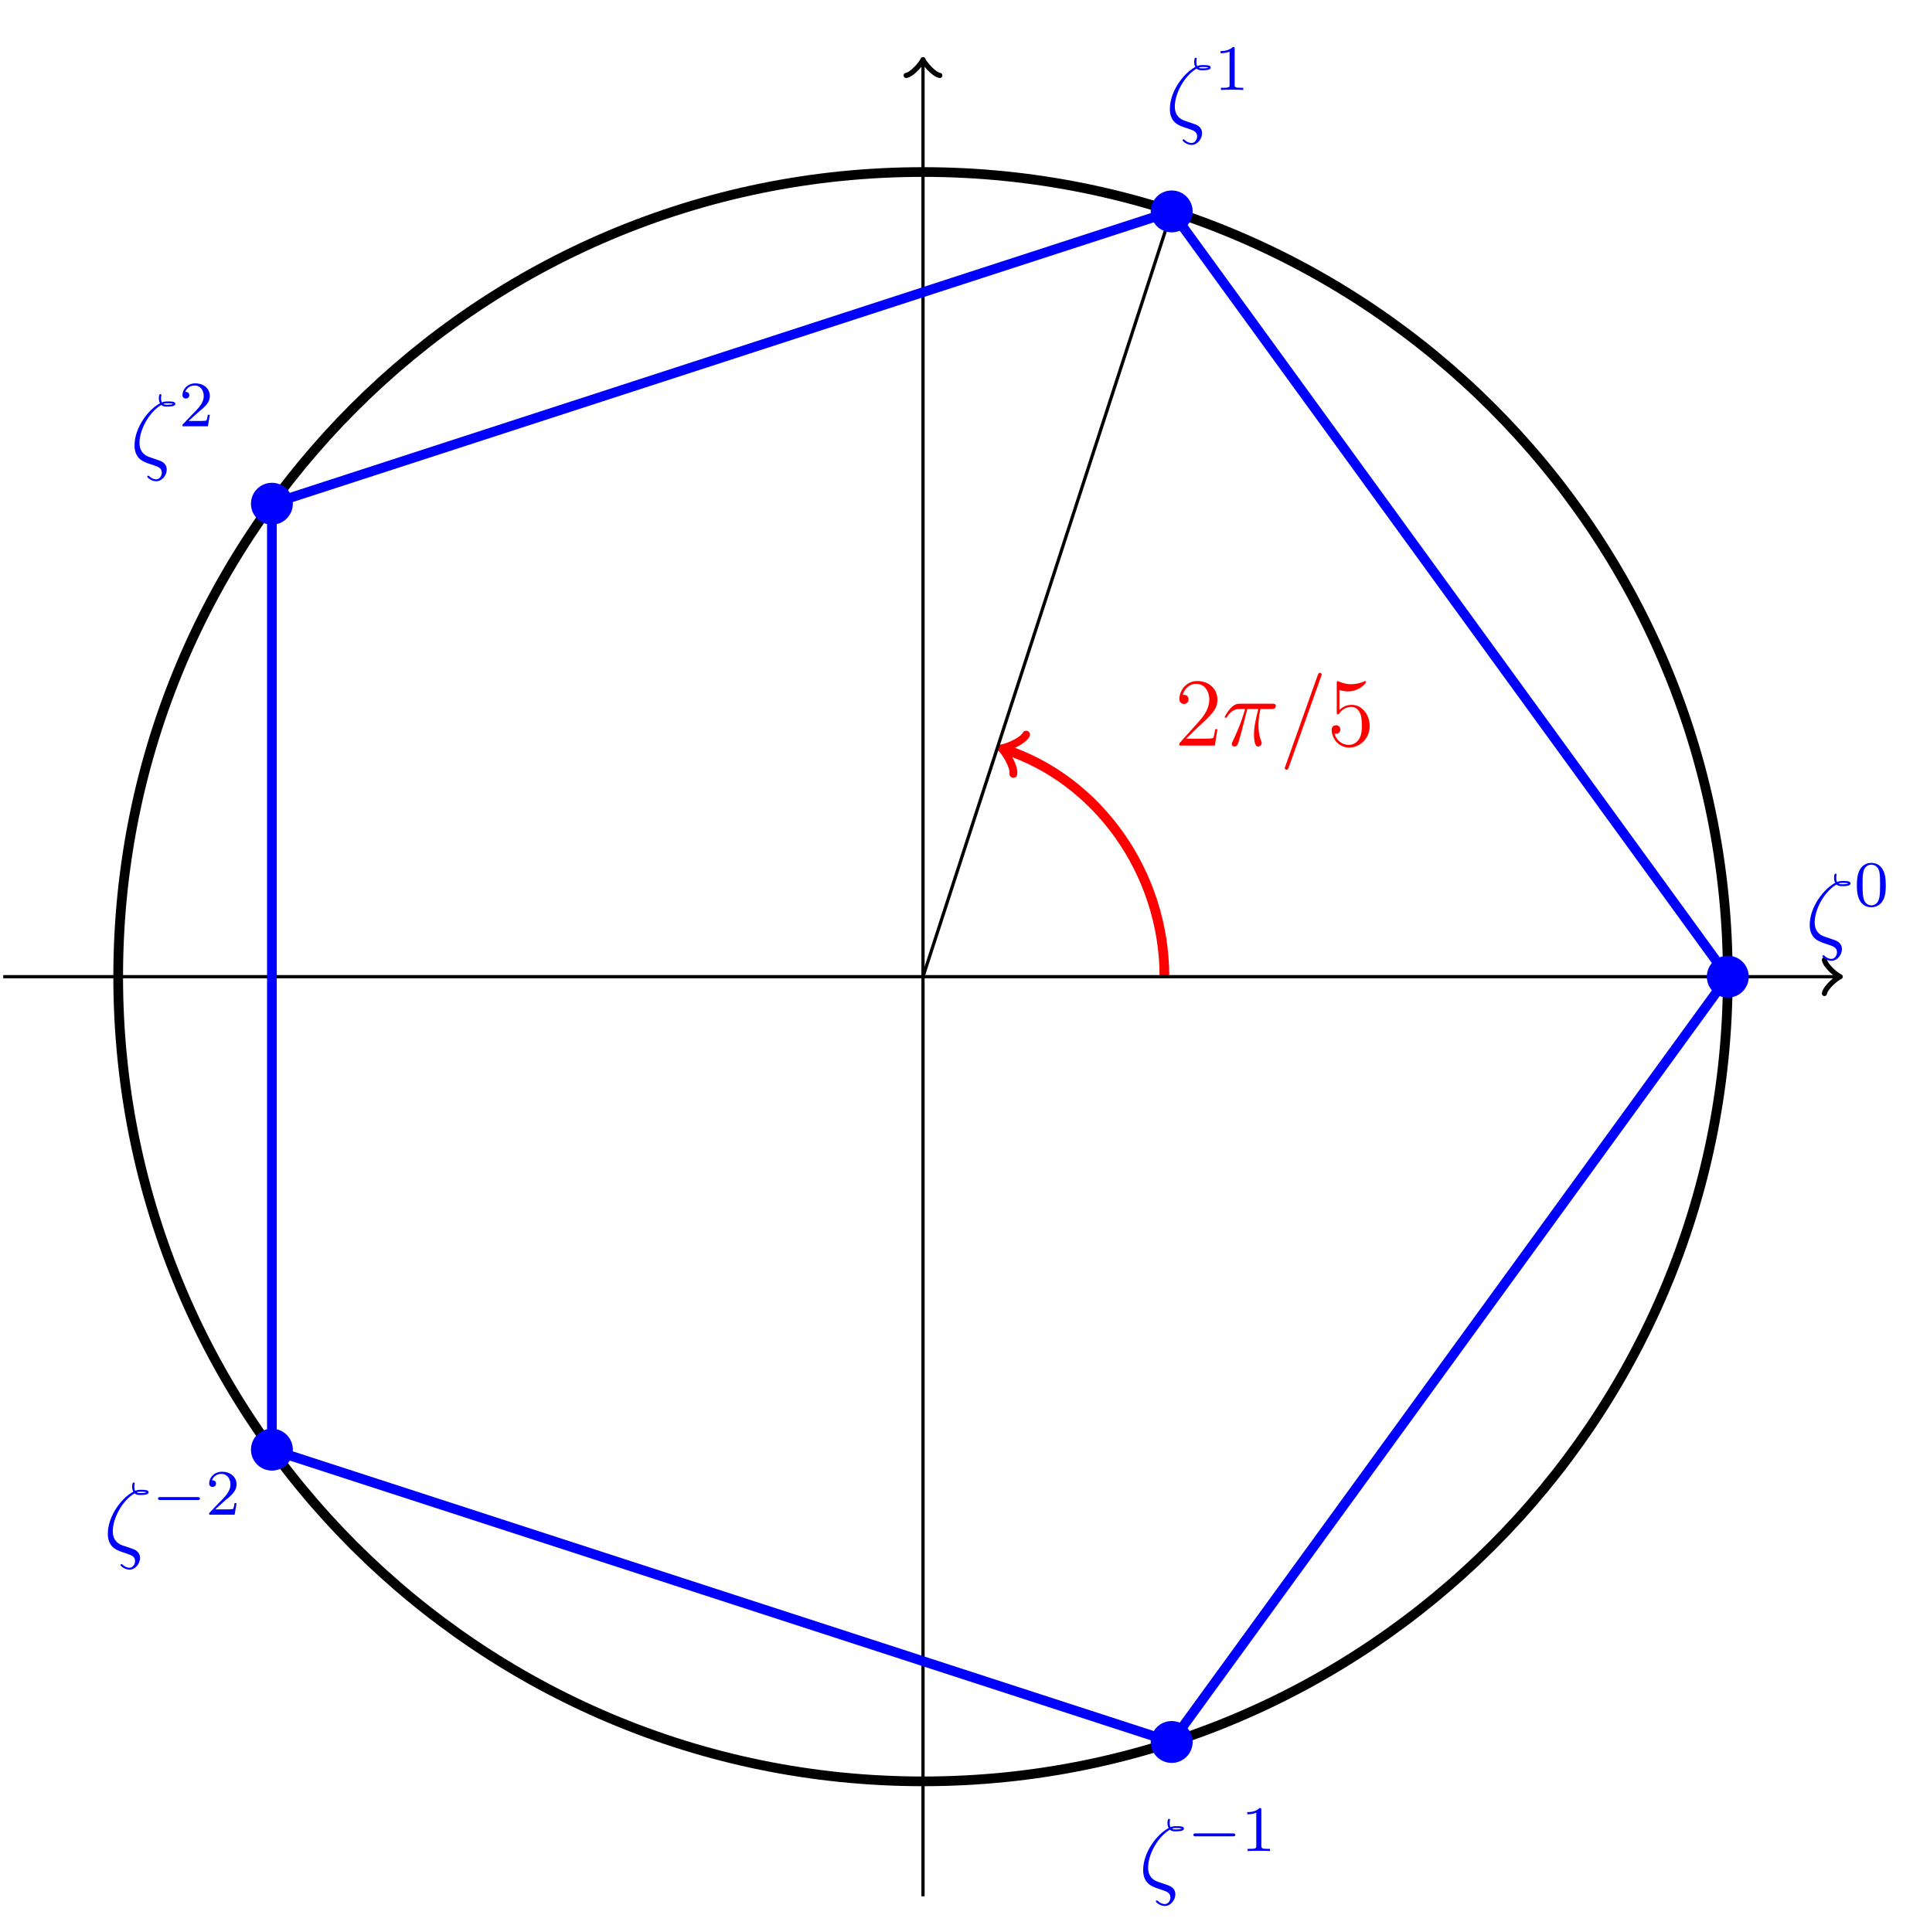
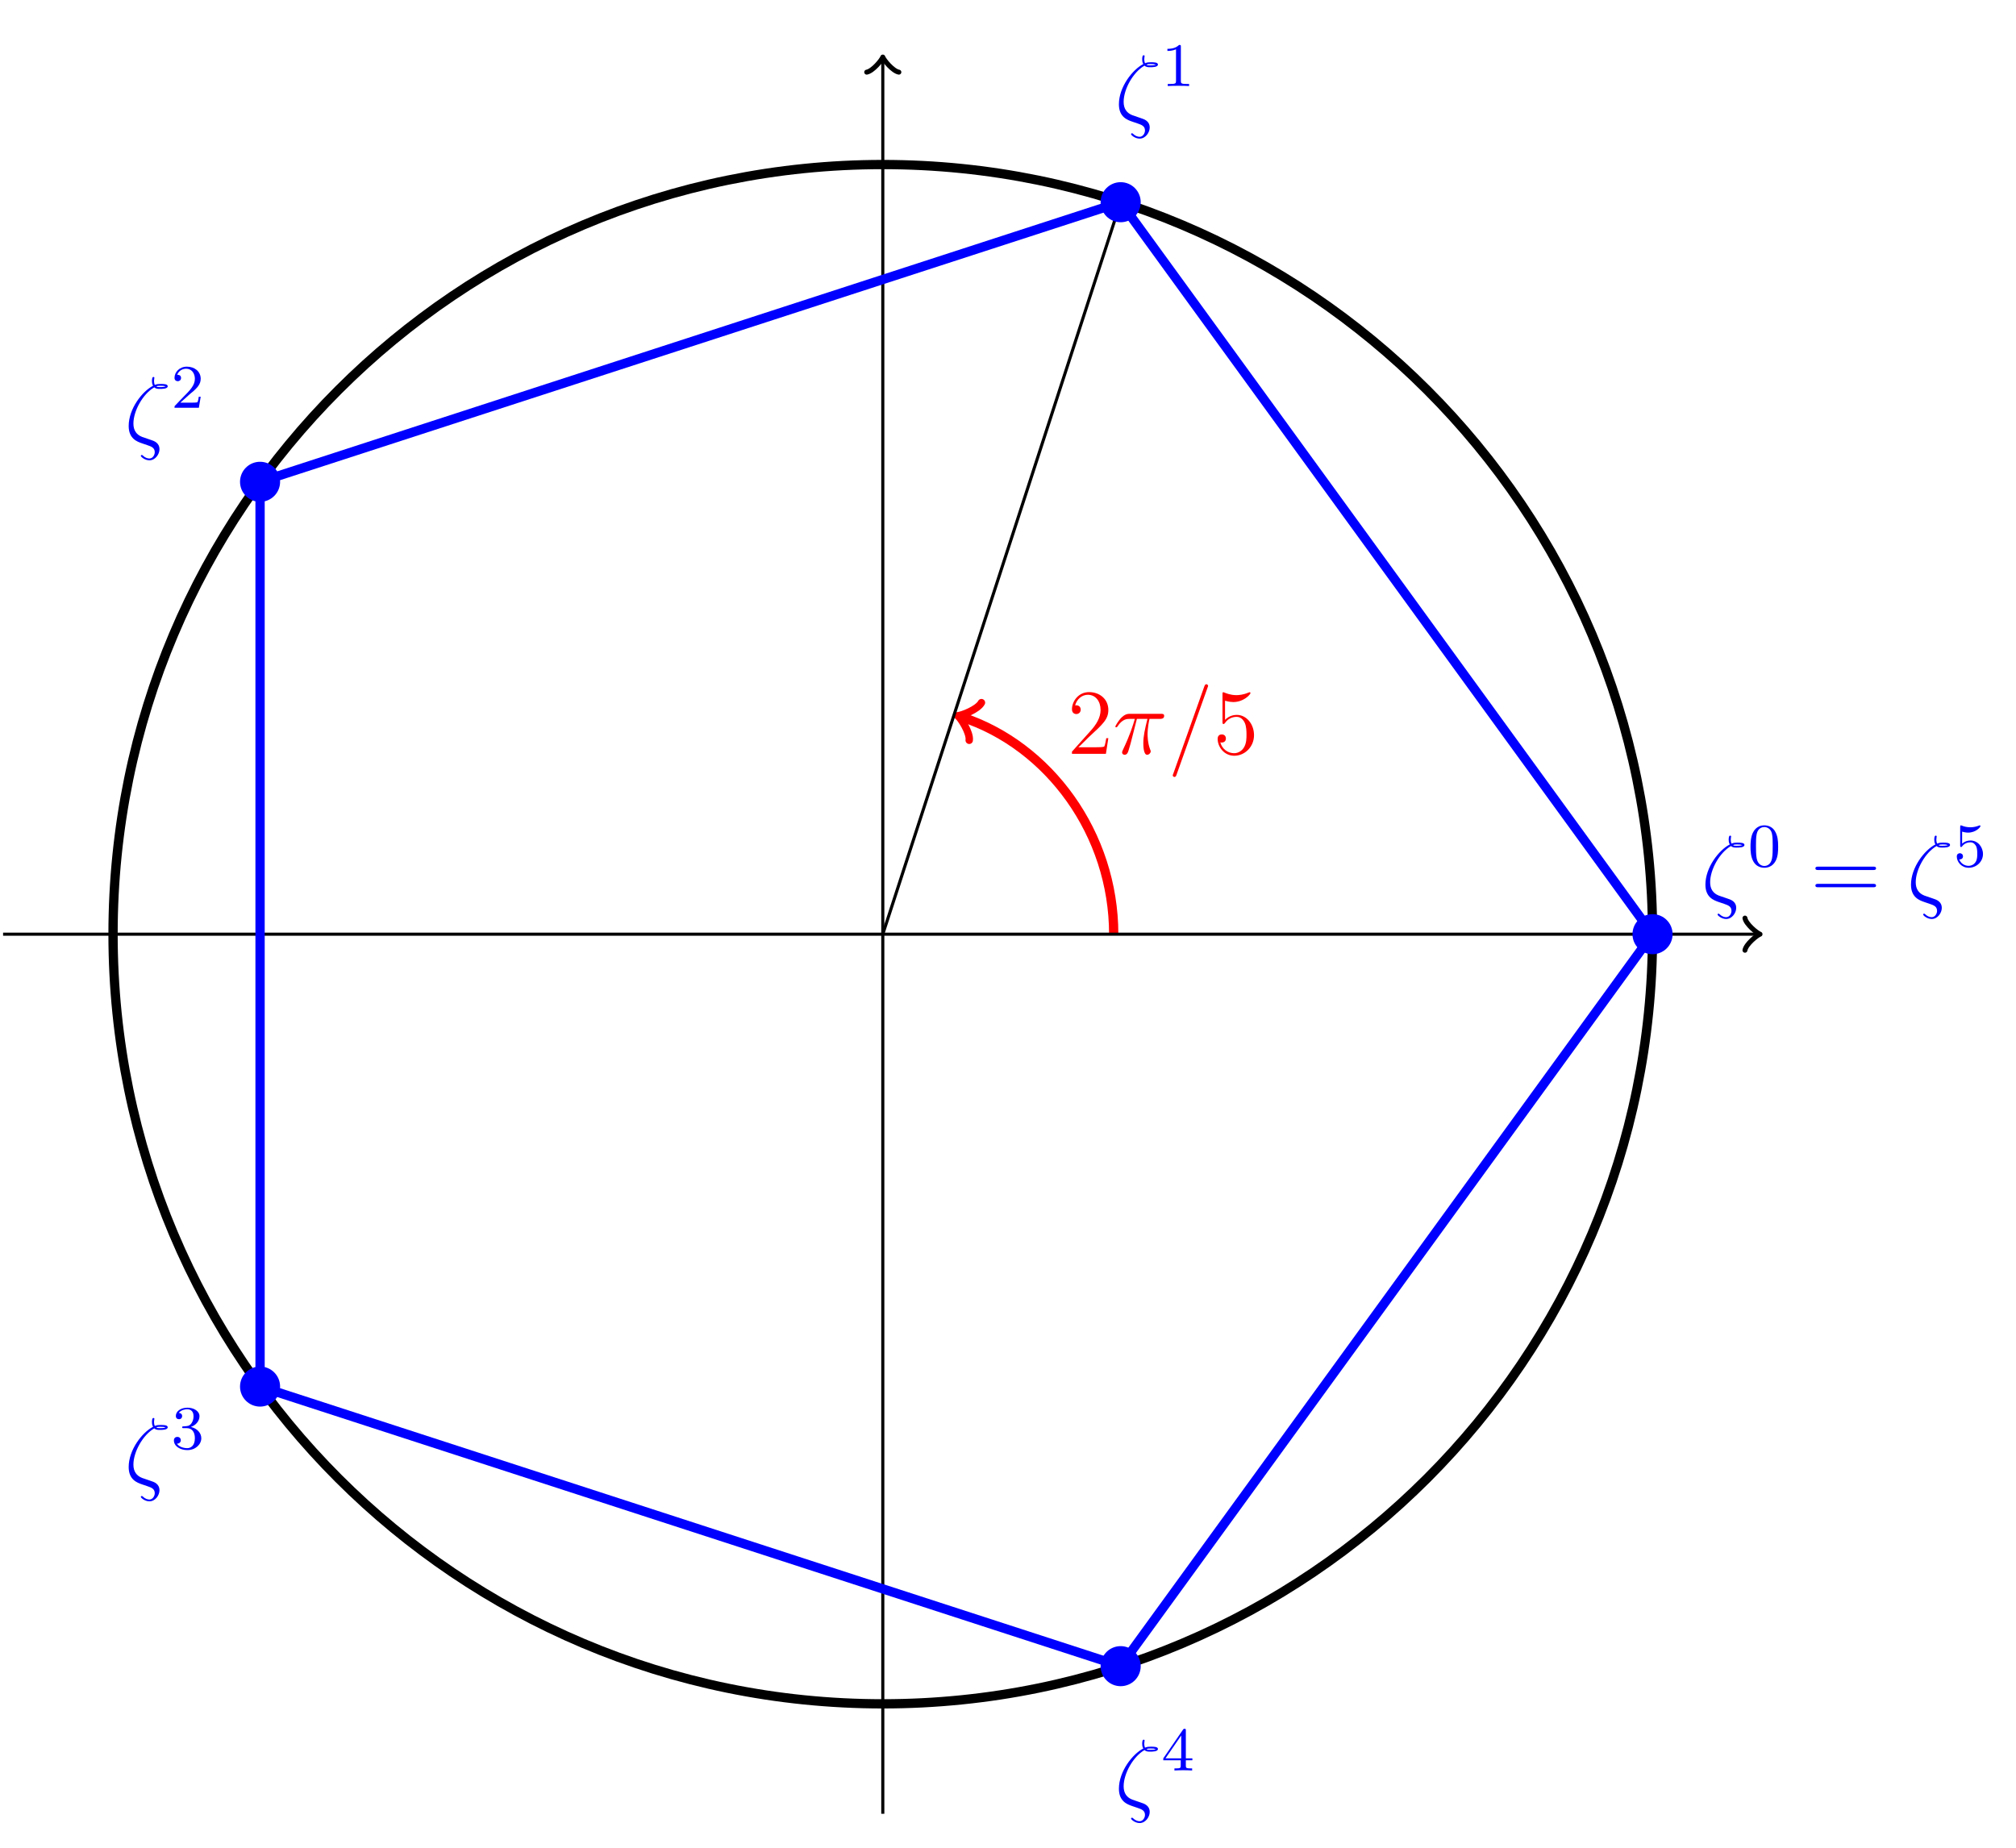
- <svg xmlns="http://www.w3.org/2000/svg" xmlns:xlink="http://www.w3.org/1999/xlink" width="236.635" height="238.216" viewBox="0 0 236.635 238.216">
+ <svg xmlns="http://www.w3.org/2000/svg" xmlns:xlink="http://www.w3.org/1999/xlink" width="259.845pt" height="238.216pt" viewBox="0 0 259.845 238.216">
  <defs>
    <g>
      <g id="glyph-0-0">
        <path d="M 5.266 -2.016 L 5 -2.016 C 4.953 -1.812 4.859 -1.141 4.75 -0.953 C 4.656 -0.844 3.984 -0.844 3.625 -0.844 L 1.406 -0.844 C 1.734 -1.125 2.469 -1.891 2.766 -2.172 C 4.594 -3.844 5.266 -4.469 5.266 -5.656 C 5.266 -7.031 4.172 -7.953 2.781 -7.953 C 1.406 -7.953 0.578 -6.766 0.578 -5.734 C 0.578 -5.125 1.109 -5.125 1.141 -5.125 C 1.406 -5.125 1.703 -5.312 1.703 -5.688 C 1.703 -6.031 1.484 -6.25 1.141 -6.25 C 1.047 -6.25 1.016 -6.25 0.984 -6.234 C 1.203 -7.047 1.859 -7.609 2.625 -7.609 C 3.641 -7.609 4.266 -6.75 4.266 -5.656 C 4.266 -4.641 3.688 -3.75 3 -2.984 L 0.578 -0.281 L 0.578 0 L 4.953 0 Z M 5.266 -2.016 " />
      </g>
      <g id="glyph-0-1">
        <path d="M 1.531 -6.844 C 2.047 -6.688 2.469 -6.672 2.594 -6.672 C 3.938 -6.672 4.812 -7.656 4.812 -7.828 C 4.812 -7.875 4.781 -7.938 4.703 -7.938 C 4.688 -7.938 4.656 -7.938 4.547 -7.891 C 3.891 -7.609 3.312 -7.562 3 -7.562 C 2.219 -7.562 1.656 -7.812 1.422 -7.906 C 1.344 -7.938 1.312 -7.938 1.297 -7.938 C 1.203 -7.938 1.203 -7.859 1.203 -7.672 L 1.203 -4.125 C 1.203 -3.906 1.203 -3.844 1.344 -3.844 C 1.406 -3.844 1.422 -3.844 1.547 -4 C 1.875 -4.484 2.438 -4.766 3.031 -4.766 C 3.672 -4.766 3.984 -4.188 4.078 -3.984 C 4.281 -3.516 4.297 -2.922 4.297 -2.469 C 4.297 -2.016 4.297 -1.344 3.953 -0.797 C 3.688 -0.375 3.234 -0.078 2.703 -0.078 C 1.906 -0.078 1.141 -0.609 0.922 -1.484 C 0.984 -1.453 1.047 -1.453 1.109 -1.453 C 1.312 -1.453 1.641 -1.562 1.641 -1.969 C 1.641 -2.312 1.406 -2.5 1.109 -2.5 C 0.891 -2.5 0.578 -2.391 0.578 -1.922 C 0.578 -0.906 1.406 0.25 2.719 0.25 C 4.078 0.25 5.266 -0.891 5.266 -2.406 C 5.266 -3.828 4.297 -5.016 3.047 -5.016 C 2.359 -5.016 1.844 -4.703 1.531 -4.375 Z M 1.531 -6.844 " />
+       </g>
+       <g id="glyph-0-2">
+         <path d="M 8.062 -3.875 C 8.234 -3.875 8.453 -3.875 8.453 -4.094 C 8.453 -4.312 8.25 -4.312 8.062 -4.312 L 1.031 -4.312 C 0.859 -4.312 0.641 -4.312 0.641 -4.094 C 0.641 -3.875 0.844 -3.875 1.031 -3.875 Z M 8.062 -1.656 C 8.234 -1.656 8.453 -1.656 8.453 -1.859 C 8.453 -2.094 8.25 -2.094 8.062 -2.094 L 1.031 -2.094 C 0.859 -2.094 0.641 -2.094 0.641 -1.875 C 0.641 -1.656 0.844 -1.656 1.031 -1.656 Z M 8.062 -1.656 " />
      </g>
      <g id="glyph-1-0">
        <path d="M 3.094 -4.5 L 4.453 -4.5 C 4.125 -3.172 3.922 -2.297 3.922 -1.344 C 3.922 -1.172 3.922 0.125 4.406 0.125 C 4.656 0.125 4.875 -0.109 4.875 -0.312 C 4.875 -0.375 4.875 -0.391 4.797 -0.578 C 4.469 -1.406 4.469 -2.422 4.469 -2.516 C 4.469 -2.578 4.469 -3.438 4.719 -4.5 L 6.062 -4.5 C 6.219 -4.5 6.609 -4.5 6.609 -4.891 C 6.609 -5.156 6.391 -5.156 6.172 -5.156 L 2.234 -5.156 C 1.953 -5.156 1.547 -5.156 1 -4.562 C 0.688 -4.219 0.312 -3.578 0.312 -3.516 C 0.312 -3.438 0.375 -3.422 0.438 -3.422 C 0.531 -3.422 0.531 -3.453 0.594 -3.531 C 1.219 -4.5 1.844 -4.5 2.141 -4.5 L 2.828 -4.5 C 2.562 -3.609 2.266 -2.562 1.281 -0.484 C 1.188 -0.281 1.188 -0.266 1.188 -0.188 C 1.188 0.062 1.406 0.125 1.5 0.125 C 1.859 0.125 1.953 -0.188 2.094 -0.688 C 2.281 -1.297 2.281 -1.328 2.406 -1.812 Z M 3.094 -4.5 " />
      </g>
      <g id="glyph-1-1">
        <path d="M 5.125 -8.516 C 5.125 -8.531 5.203 -8.719 5.203 -8.734 C 5.203 -8.875 5.078 -8.969 4.984 -8.969 C 4.922 -8.969 4.812 -8.969 4.719 -8.703 L 0.719 2.547 C 0.719 2.562 0.641 2.734 0.641 2.766 C 0.641 2.906 0.766 2.984 0.859 2.984 C 0.938 2.984 1.047 2.969 1.125 2.719 Z M 5.125 -8.516 " />
      </g>
      <g id="glyph-1-2">
        <path d="M 2.266 -0.578 C 1.547 -0.859 1.141 -1.406 1.141 -2.297 C 1.141 -3.938 2.359 -6.125 3.828 -6.969 C 4.047 -6.766 4.312 -6.766 4.547 -6.766 C 4.844 -6.766 5.562 -6.766 5.562 -7.109 C 5.562 -7.406 5.031 -7.406 4.656 -7.406 C 4.406 -7.406 4.203 -7.406 3.891 -7.281 C 3.828 -7.438 3.797 -7.609 3.797 -7.781 C 3.797 -8 3.844 -8.156 3.844 -8.203 C 3.844 -8.266 3.781 -8.312 3.719 -8.312 C 3.531 -8.312 3.531 -7.875 3.531 -7.781 C 3.531 -7.672 3.531 -7.422 3.672 -7.172 C 2.281 -6.453 0.531 -4.219 0.531 -1.984 C 0.531 -0.344 1.625 0.031 2.25 0.25 C 2.406 0.297 2.781 0.438 2.938 0.484 C 3.438 0.656 3.891 0.812 3.891 1.391 C 3.891 1.734 3.641 2.203 3.203 2.203 C 2.969 2.203 2.641 2.109 2.344 1.812 C 2.297 1.766 2.266 1.75 2.219 1.75 C 2.109 1.75 2.094 1.844 2.094 1.859 C 2.094 1.984 2.609 2.438 3.203 2.438 C 3.969 2.438 4.5 1.641 4.5 1.016 C 4.5 0.172 3.797 -0.062 3.359 -0.203 Z M 4.094 -7.094 C 4.266 -7.172 4.438 -7.172 4.641 -7.172 C 5.016 -7.172 5.062 -7.156 5.297 -7.094 C 5.156 -7.047 5.062 -7 4.547 -7 C 4.297 -7 4.219 -7 4.094 -7.094 Z M 4.094 -7.094 " />
      </g>
      <g id="glyph-2-0">
        <path d="M 3.891 -2.547 C 3.891 -3.391 3.812 -3.906 3.547 -4.422 C 3.203 -5.125 2.547 -5.297 2.109 -5.297 C 1.109 -5.297 0.734 -4.547 0.625 -4.328 C 0.344 -3.75 0.328 -2.953 0.328 -2.547 C 0.328 -2.016 0.344 -1.219 0.734 -0.578 C 1.094 0.016 1.688 0.172 2.109 0.172 C 2.5 0.172 3.172 0.047 3.578 -0.734 C 3.875 -1.312 3.891 -2.031 3.891 -2.547 Z M 2.109 -0.062 C 1.844 -0.062 1.297 -0.188 1.125 -1.016 C 1.031 -1.469 1.031 -2.219 1.031 -2.641 C 1.031 -3.188 1.031 -3.75 1.125 -4.188 C 1.297 -5 1.906 -5.078 2.109 -5.078 C 2.375 -5.078 2.938 -4.938 3.094 -4.219 C 3.188 -3.781 3.188 -3.172 3.188 -2.641 C 3.188 -2.172 3.188 -1.453 3.094 -1 C 2.922 -0.172 2.375 -0.062 2.109 -0.062 Z M 2.109 -0.062 " />
      </g>
      <g id="glyph-2-1">
+         <path d="M 1.109 -4.484 C 1.219 -4.453 1.531 -4.359 1.875 -4.359 C 2.875 -4.359 3.469 -5.062 3.469 -5.188 C 3.469 -5.281 3.422 -5.297 3.375 -5.297 C 3.359 -5.297 3.344 -5.297 3.281 -5.266 C 2.969 -5.141 2.594 -5.047 2.172 -5.047 C 1.703 -5.047 1.312 -5.156 1.062 -5.266 C 0.984 -5.297 0.969 -5.297 0.953 -5.297 C 0.859 -5.297 0.859 -5.219 0.859 -5.062 L 0.859 -2.734 C 0.859 -2.594 0.859 -2.5 0.984 -2.5 C 1.047 -2.5 1.062 -2.531 1.109 -2.594 C 1.203 -2.703 1.5 -3.109 2.188 -3.109 C 2.625 -3.109 2.844 -2.75 2.922 -2.594 C 3.047 -2.312 3.062 -1.938 3.062 -1.641 C 3.062 -1.344 3.062 -0.906 2.844 -0.562 C 2.688 -0.312 2.359 -0.078 1.938 -0.078 C 1.422 -0.078 0.922 -0.391 0.734 -0.922 C 0.75 -0.906 0.812 -0.906 0.812 -0.906 C 1.031 -0.906 1.219 -1.047 1.219 -1.297 C 1.219 -1.594 0.984 -1.703 0.828 -1.703 C 0.672 -1.703 0.422 -1.625 0.422 -1.281 C 0.422 -0.562 1.047 0.172 1.953 0.172 C 2.953 0.172 3.797 -0.609 3.797 -1.594 C 3.797 -2.516 3.125 -3.344 2.188 -3.344 C 1.797 -3.344 1.422 -3.219 1.109 -2.938 Z M 1.109 -4.484 " />
+       </g>
+       <g id="glyph-2-2">
        <path d="M 2.5 -5.078 C 2.5 -5.297 2.484 -5.297 2.266 -5.297 C 1.938 -4.984 1.516 -4.797 0.766 -4.797 L 0.766 -4.531 C 0.984 -4.531 1.406 -4.531 1.875 -4.734 L 1.875 -0.656 C 1.875 -0.359 1.844 -0.266 1.094 -0.266 L 0.812 -0.266 L 0.812 0 C 1.141 -0.031 1.828 -0.031 2.188 -0.031 C 2.547 -0.031 3.234 -0.031 3.562 0 L 3.562 -0.266 L 3.281 -0.266 C 2.531 -0.266 2.5 -0.359 2.5 -0.656 Z M 2.5 -5.078 " />
      </g>
-       <g id="glyph-2-2">
+       <g id="glyph-2-3">
        <path d="M 2.25 -1.625 C 2.375 -1.75 2.703 -2.016 2.844 -2.125 C 3.328 -2.578 3.797 -3.016 3.797 -3.734 C 3.797 -4.688 3 -5.297 2.016 -5.297 C 1.047 -5.297 0.422 -4.578 0.422 -3.859 C 0.422 -3.469 0.734 -3.422 0.844 -3.422 C 1.016 -3.422 1.266 -3.531 1.266 -3.844 C 1.266 -4.25 0.859 -4.25 0.766 -4.25 C 1 -4.844 1.531 -5.031 1.922 -5.031 C 2.656 -5.031 3.047 -4.406 3.047 -3.734 C 3.047 -2.906 2.469 -2.297 1.516 -1.344 L 0.516 -0.297 C 0.422 -0.219 0.422 -0.203 0.422 0 L 3.562 0 L 3.797 -1.422 L 3.547 -1.422 C 3.531 -1.266 3.469 -0.875 3.375 -0.719 C 3.328 -0.656 2.719 -0.656 2.594 -0.656 L 1.172 -0.656 Z M 2.25 -1.625 " />
      </g>
-       <g id="glyph-3-0">
-         <path d="M 5.562 -1.812 C 5.703 -1.812 5.875 -1.812 5.875 -1.984 C 5.875 -2.172 5.703 -2.172 5.562 -2.172 L 1 -2.172 C 0.875 -2.172 0.703 -2.172 0.703 -1.984 C 0.703 -1.812 0.875 -1.812 1 -1.812 Z M 5.562 -1.812 " />
+       <g id="glyph-2-4">
+         <path d="M 2.016 -2.656 C 2.641 -2.656 3.047 -2.203 3.047 -1.359 C 3.047 -0.359 2.484 -0.078 2.062 -0.078 C 1.625 -0.078 1.016 -0.234 0.734 -0.656 C 1.031 -0.656 1.234 -0.844 1.234 -1.094 C 1.234 -1.359 1.047 -1.531 0.781 -1.531 C 0.578 -1.531 0.344 -1.406 0.344 -1.078 C 0.344 -0.328 1.156 0.172 2.078 0.172 C 3.125 0.172 3.875 -0.562 3.875 -1.359 C 3.875 -2.031 3.344 -2.625 2.531 -2.812 C 3.156 -3.031 3.641 -3.562 3.641 -4.203 C 3.641 -4.844 2.922 -5.297 2.094 -5.297 C 1.234 -5.297 0.594 -4.844 0.594 -4.234 C 0.594 -3.938 0.781 -3.812 1 -3.812 C 1.25 -3.812 1.406 -3.984 1.406 -4.219 C 1.406 -4.516 1.141 -4.625 0.969 -4.625 C 1.312 -5.062 1.922 -5.094 2.062 -5.094 C 2.266 -5.094 2.875 -5.031 2.875 -4.203 C 2.875 -3.656 2.641 -3.312 2.531 -3.188 C 2.297 -2.938 2.109 -2.922 1.625 -2.891 C 1.469 -2.891 1.406 -2.875 1.406 -2.766 C 1.406 -2.656 1.484 -2.656 1.625 -2.656 Z M 2.016 -2.656 " />
+       </g>
+       <g id="glyph-2-5">
+         <path d="M 3.141 -5.156 C 3.141 -5.312 3.141 -5.375 2.969 -5.375 C 2.875 -5.375 2.859 -5.375 2.781 -5.266 L 0.234 -1.562 L 0.234 -1.312 L 2.484 -1.312 L 2.484 -0.641 C 2.484 -0.344 2.469 -0.266 1.844 -0.266 L 1.672 -0.266 L 1.672 0 C 2.344 -0.031 2.359 -0.031 2.812 -0.031 C 3.266 -0.031 3.281 -0.031 3.953 0 L 3.953 -0.266 L 3.781 -0.266 C 3.156 -0.266 3.141 -0.344 3.141 -0.641 L 3.141 -1.312 L 3.984 -1.312 L 3.984 -1.562 L 3.141 -1.562 Z M 2.547 -4.516 L 2.547 -1.562 L 0.516 -1.562 Z M 2.547 -4.516 " />
      </g>
    </g>
  </defs>
  <path fill="none" stroke-width="1.196" stroke-linecap="butt" stroke-linejoin="miter" stroke="rgb(0%, 0%, 0%)" stroke-opacity="1" stroke-miterlimit="10" d="M 99.212 -0.001 C 99.212 54.796 54.794 99.214 0.001 99.214 C -54.796 99.214 -99.214 54.796 -99.214 -0.001 C -99.214 -54.794 -54.796 -99.216 0.001 -99.216 C 54.794 -99.216 99.212 -54.794 99.212 -0.001 Z M 99.212 -0.001 " transform="matrix(1, 0, 0, -1, 113.784, 120.425)" />
  <path fill="none" stroke-width="1.196" stroke-linecap="butt" stroke-linejoin="miter" stroke="rgb(100%, 0%, 0%)" stroke-opacity="1" stroke-miterlimit="10" d="M 29.763 -0.001 C 29.763 12.894 21.458 24.323 10.107 28.011 " transform="matrix(1, 0, 0, -1, 113.784, 120.425)" />
  <path fill="none" stroke-width="0.956" stroke-linecap="round" stroke-linejoin="round" stroke="rgb(100%, 0%, 0%)" stroke-opacity="1" stroke-miterlimit="10" d="M -1.913 2.55 C -1.754 1.596 0.001 0.162 0.477 -0 C -0.001 -0.16 -1.753 -1.595 -1.914 -2.551 " transform="matrix(-0.95107, -0.30899, -0.30899, 0.95107, 123.891, 92.41307)" />
  <g fill="rgb(100%, 0%, 0%)" fill-opacity="1">
-     <use xlink:href="#glyph-0-0" x="144.813" y="91.924" />
+     <use xlink:href="#glyph-0-0" x="137.589" y="97.173" />
  </g>
  <g fill="rgb(100%, 0%, 0%)" fill-opacity="1">
-     <use xlink:href="#glyph-1-0" x="150.666" y="91.924" />
+     <use xlink:href="#glyph-1-0" x="143.442" y="97.173" />
  </g>
  <g fill="rgb(100%, 0%, 0%)" fill-opacity="1">
-     <use xlink:href="#glyph-1-1" x="157.736" y="91.924" />
+     <use xlink:href="#glyph-1-1" x="150.513" y="97.173" />
  </g>
  <g fill="rgb(100%, 0%, 0%)" fill-opacity="1">
-     <use xlink:href="#glyph-0-1" x="163.588" y="91.924" />
+     <use xlink:href="#glyph-0-1" x="156.366" y="97.173" />
  </g>
  <path fill="none" stroke-width="0.399" stroke-linecap="butt" stroke-linejoin="miter" stroke="rgb(0%, 0%, 0%)" stroke-opacity="1" stroke-miterlimit="10" d="M 0.001 -0.001 L 30.657 94.359 " transform="matrix(1, 0, 0, -1, 113.784, 120.425)" />
  <path fill="none" stroke-width="0.399" stroke-linecap="butt" stroke-linejoin="miter" stroke="rgb(0%, 0%, 0%)" stroke-opacity="1" stroke-miterlimit="10" d="M -113.386 -0.001 L 112.681 -0.001 " transform="matrix(1, 0, 0, -1, 113.784, 120.425)" />
  <path fill="none" stroke-width="0.638" stroke-linecap="round" stroke-linejoin="round" stroke="rgb(0%, 0%, 0%)" stroke-opacity="1" stroke-miterlimit="10" d="M -1.554 2.073 C -1.425 1.296 0.001 0.128 0.388 -0.001 C 0.001 -0.13 -1.425 -1.294 -1.554 -2.071 " transform="matrix(1, 0, 0, -1, 226.4639, 120.425)" />
  <path fill="none" stroke-width="0.399" stroke-linecap="butt" stroke-linejoin="miter" stroke="rgb(0%, 0%, 0%)" stroke-opacity="1" stroke-miterlimit="10" d="M 0.001 -113.388 L 0.001 112.679 " transform="matrix(1, 0, 0, -1, 113.784, 120.425)" />
  <path fill="none" stroke-width="0.638" stroke-linecap="round" stroke-linejoin="round" stroke="rgb(0%, 0%, 0%)" stroke-opacity="1" stroke-miterlimit="10" d="M -1.556 2.073 C -1.423 1.296 -0.001 0.128 0.39 -0.001 C -0.001 -0.13 -1.423 -1.294 -1.556 -2.071 " transform="matrix(0, -1, -1, 0, 113.784, 7.7451)" />
  <path fill="none" stroke-width="1.196" stroke-linecap="butt" stroke-linejoin="miter" stroke="rgb(0%, 0%, 100%)" stroke-opacity="1" stroke-miterlimit="10" d="M 99.212 -0.001 L 30.657 94.359 " transform="matrix(1, 0, 0, -1, 113.784, 120.425)" />
  <path fill="none" stroke-width="1.196" stroke-linecap="butt" stroke-linejoin="miter" stroke="rgb(0%, 0%, 100%)" stroke-opacity="1" stroke-miterlimit="10" d="M 30.657 94.359 L -80.264 58.316 " transform="matrix(1, 0, 0, -1, 113.784, 120.425)" />
  <path fill="none" stroke-width="1.196" stroke-linecap="butt" stroke-linejoin="miter" stroke="rgb(0%, 0%, 100%)" stroke-opacity="1" stroke-miterlimit="10" d="M -80.264 58.316 L -80.264 -58.317 " transform="matrix(1, 0, 0, -1, 113.784, 120.425)" />
  <path fill="none" stroke-width="1.196" stroke-linecap="butt" stroke-linejoin="miter" stroke="rgb(0%, 0%, 100%)" stroke-opacity="1" stroke-miterlimit="10" d="M -80.264 -58.317 L 30.657 -94.36 " transform="matrix(1, 0, 0, -1, 113.784, 120.425)" />
  <path fill="none" stroke-width="1.196" stroke-linecap="butt" stroke-linejoin="miter" stroke="rgb(0%, 0%, 100%)" stroke-opacity="1" stroke-miterlimit="10" d="M 30.657 -94.36 L 99.212 -0.001 " transform="matrix(1, 0, 0, -1, 113.784, 120.425)" />
  <path fill-rule="nonzero" fill="rgb(0%, 0%, 100%)" fill-opacity="1" stroke-width="1.196" stroke-linecap="butt" stroke-linejoin="miter" stroke="rgb(0%, 0%, 100%)" stroke-opacity="1" stroke-miterlimit="10" d="M 101.2 -0.001 C 101.2 1.097 100.31 1.984 99.212 1.984 C 98.118 1.984 97.228 1.097 97.228 -0.001 C 97.228 -1.095 98.118 -1.985 99.212 -1.985 C 100.31 -1.985 101.2 -1.095 101.2 -0.001 Z M 101.2 -0.001 " transform="matrix(1, 0, 0, -1, 113.784, 120.425)" />
  <g fill="rgb(0%, 0%, 100%)" fill-opacity="1">
-     <use xlink:href="#glyph-1-2" x="222.567" y="116.03" />
+     <use xlink:href="#glyph-1-2" x="219.282" y="116.03" />
  </g>
  <g fill="rgb(0%, 0%, 100%)" fill-opacity="1">
-     <use xlink:href="#glyph-2-0" x="228.582" y="111.692" />
+     <use xlink:href="#glyph-2-0" x="225.298" y="111.692" />
+   </g>
+   <g fill="rgb(0%, 0%, 100%)" fill-opacity="1">
+     <use xlink:href="#glyph-0-2" x="233.351" y="116.03" />
+   </g>
+   <g fill="rgb(0%, 0%, 100%)" fill-opacity="1">
+     <use xlink:href="#glyph-1-2" x="245.78" y="116.03" />
+   </g>
+   <g fill="rgb(0%, 0%, 100%)" fill-opacity="1">
+     <use xlink:href="#glyph-2-1" x="251.792" y="111.692" />
  </g>
  <path fill-rule="nonzero" fill="rgb(0%, 0%, 100%)" fill-opacity="1" stroke-width="1.196" stroke-linecap="butt" stroke-linejoin="miter" stroke="rgb(0%, 0%, 100%)" stroke-opacity="1" stroke-miterlimit="10" d="M 32.646 94.359 C 32.646 95.456 31.755 96.343 30.657 96.343 C 29.564 96.343 28.673 95.456 28.673 94.359 C 28.673 93.261 29.564 92.374 30.657 92.374 C 31.755 92.374 32.646 93.261 32.646 94.359 Z M 32.646 94.359 " transform="matrix(1, 0, 0, -1, 113.784, 120.425)" />
  <g fill="rgb(0%, 0%, 100%)" fill-opacity="1">
    <use xlink:href="#glyph-1-2" x="143.687" y="15.43" />
  </g>
  <g fill="rgb(0%, 0%, 100%)" fill-opacity="1">
-     <use xlink:href="#glyph-2-1" x="149.703" y="11.092" />
+     <use xlink:href="#glyph-2-2" x="149.703" y="11.092" />
  </g>
  <path fill-rule="nonzero" fill="rgb(0%, 0%, 100%)" fill-opacity="1" stroke-width="1.196" stroke-linecap="butt" stroke-linejoin="miter" stroke="rgb(0%, 0%, 100%)" stroke-opacity="1" stroke-miterlimit="10" d="M -78.28 58.316 C -78.28 59.413 -79.171 60.3 -80.264 60.3 C -81.362 60.3 -82.249 59.413 -82.249 58.316 C -82.249 57.222 -81.362 56.331 -80.264 56.331 C -79.171 56.331 -78.28 57.222 -78.28 58.316 Z M -78.28 58.316 " transform="matrix(1, 0, 0, -1, 113.784, 120.425)" />
  <g fill="rgb(0%, 0%, 100%)" fill-opacity="1">
    <use xlink:href="#glyph-1-2" x="16.055" y="56.901" />
  </g>
  <g fill="rgb(0%, 0%, 100%)" fill-opacity="1">
-     <use xlink:href="#glyph-2-2" x="22.071" y="52.563" />
+     <use xlink:href="#glyph-2-3" x="22.071" y="52.563" />
+   </g>
+   <path fill-rule="nonzero" fill="rgb(0%, 0%, 100%)" fill-opacity="1" stroke-width="1.196" stroke-linecap="butt" stroke-linejoin="miter" stroke="rgb(0%, 0%, 100%)" stroke-opacity="1" stroke-miterlimit="10" d="M -78.28 -58.317 C -78.28 -57.22 -79.171 -56.333 -80.264 -56.333 C -81.362 -56.333 -82.249 -57.22 -82.249 -58.317 C -82.249 -59.411 -81.362 -60.302 -80.264 -60.302 C -79.171 -60.302 -78.28 -59.411 -78.28 -58.317 Z M -78.28 -58.317 " transform="matrix(1, 0, 0, -1, 113.784, 120.425)" />
+   <g fill="rgb(0%, 0%, 100%)" fill-opacity="1">
+     <use xlink:href="#glyph-1-2" x="16.055" y="191.1" />
+   </g>
+   <g fill="rgb(0%, 0%, 100%)" fill-opacity="1">
+     <use xlink:href="#glyph-2-4" x="22.071" y="186.761" />
  </g>
  <path fill-rule="nonzero" fill="rgb(0%, 0%, 100%)" fill-opacity="1" stroke-width="1.196" stroke-linecap="butt" stroke-linejoin="miter" stroke="rgb(0%, 0%, 100%)" stroke-opacity="1" stroke-miterlimit="10" d="M 32.646 -94.36 C 32.646 -93.263 31.755 -92.376 30.657 -92.376 C 29.564 -92.376 28.673 -93.263 28.673 -94.36 C 28.673 -95.454 29.564 -96.345 30.657 -96.345 C 31.755 -96.345 32.646 -95.454 32.646 -94.36 Z M 32.646 -94.36 " transform="matrix(1, 0, 0, -1, 113.784, 120.425)" />
  <g fill="rgb(0%, 0%, 100%)" fill-opacity="1">
-     <use xlink:href="#glyph-1-2" x="140.394" y="232.571" />
+     <use xlink:href="#glyph-1-2" x="143.687" y="232.571" />
  </g>
  <g fill="rgb(0%, 0%, 100%)" fill-opacity="1">
-     <use xlink:href="#glyph-3-0" x="146.409" y="228.232" />
-   </g>
-   <g fill="rgb(0%, 0%, 100%)" fill-opacity="1">
-     <use xlink:href="#glyph-2-1" x="152.996" y="228.232" />
-   </g>
-   <path fill-rule="nonzero" fill="rgb(0%, 0%, 100%)" fill-opacity="1" stroke-width="1.196" stroke-linecap="butt" stroke-linejoin="miter" stroke="rgb(0%, 0%, 100%)" stroke-opacity="1" stroke-miterlimit="10" d="M -78.28 -58.317 C -78.28 -57.22 -79.171 -56.333 -80.264 -56.333 C -81.362 -56.333 -82.249 -57.22 -82.249 -58.317 C -82.249 -59.411 -81.362 -60.302 -80.264 -60.302 C -79.171 -60.302 -78.28 -59.411 -78.28 -58.317 Z M -78.28 -58.317 " transform="matrix(1, 0, 0, -1, 113.784, 120.425)" />
-   <g fill="rgb(0%, 0%, 100%)" fill-opacity="1">
-     <use xlink:href="#glyph-1-2" x="12.762" y="191.1" />
-   </g>
-   <g fill="rgb(0%, 0%, 100%)" fill-opacity="1">
-     <use xlink:href="#glyph-3-0" x="18.778" y="186.761" />
-   </g>
-   <g fill="rgb(0%, 0%, 100%)" fill-opacity="1">
-     <use xlink:href="#glyph-2-2" x="25.364" y="186.761" />
+     <use xlink:href="#glyph-2-5" x="149.703" y="228.232" />
  </g>
</svg>
